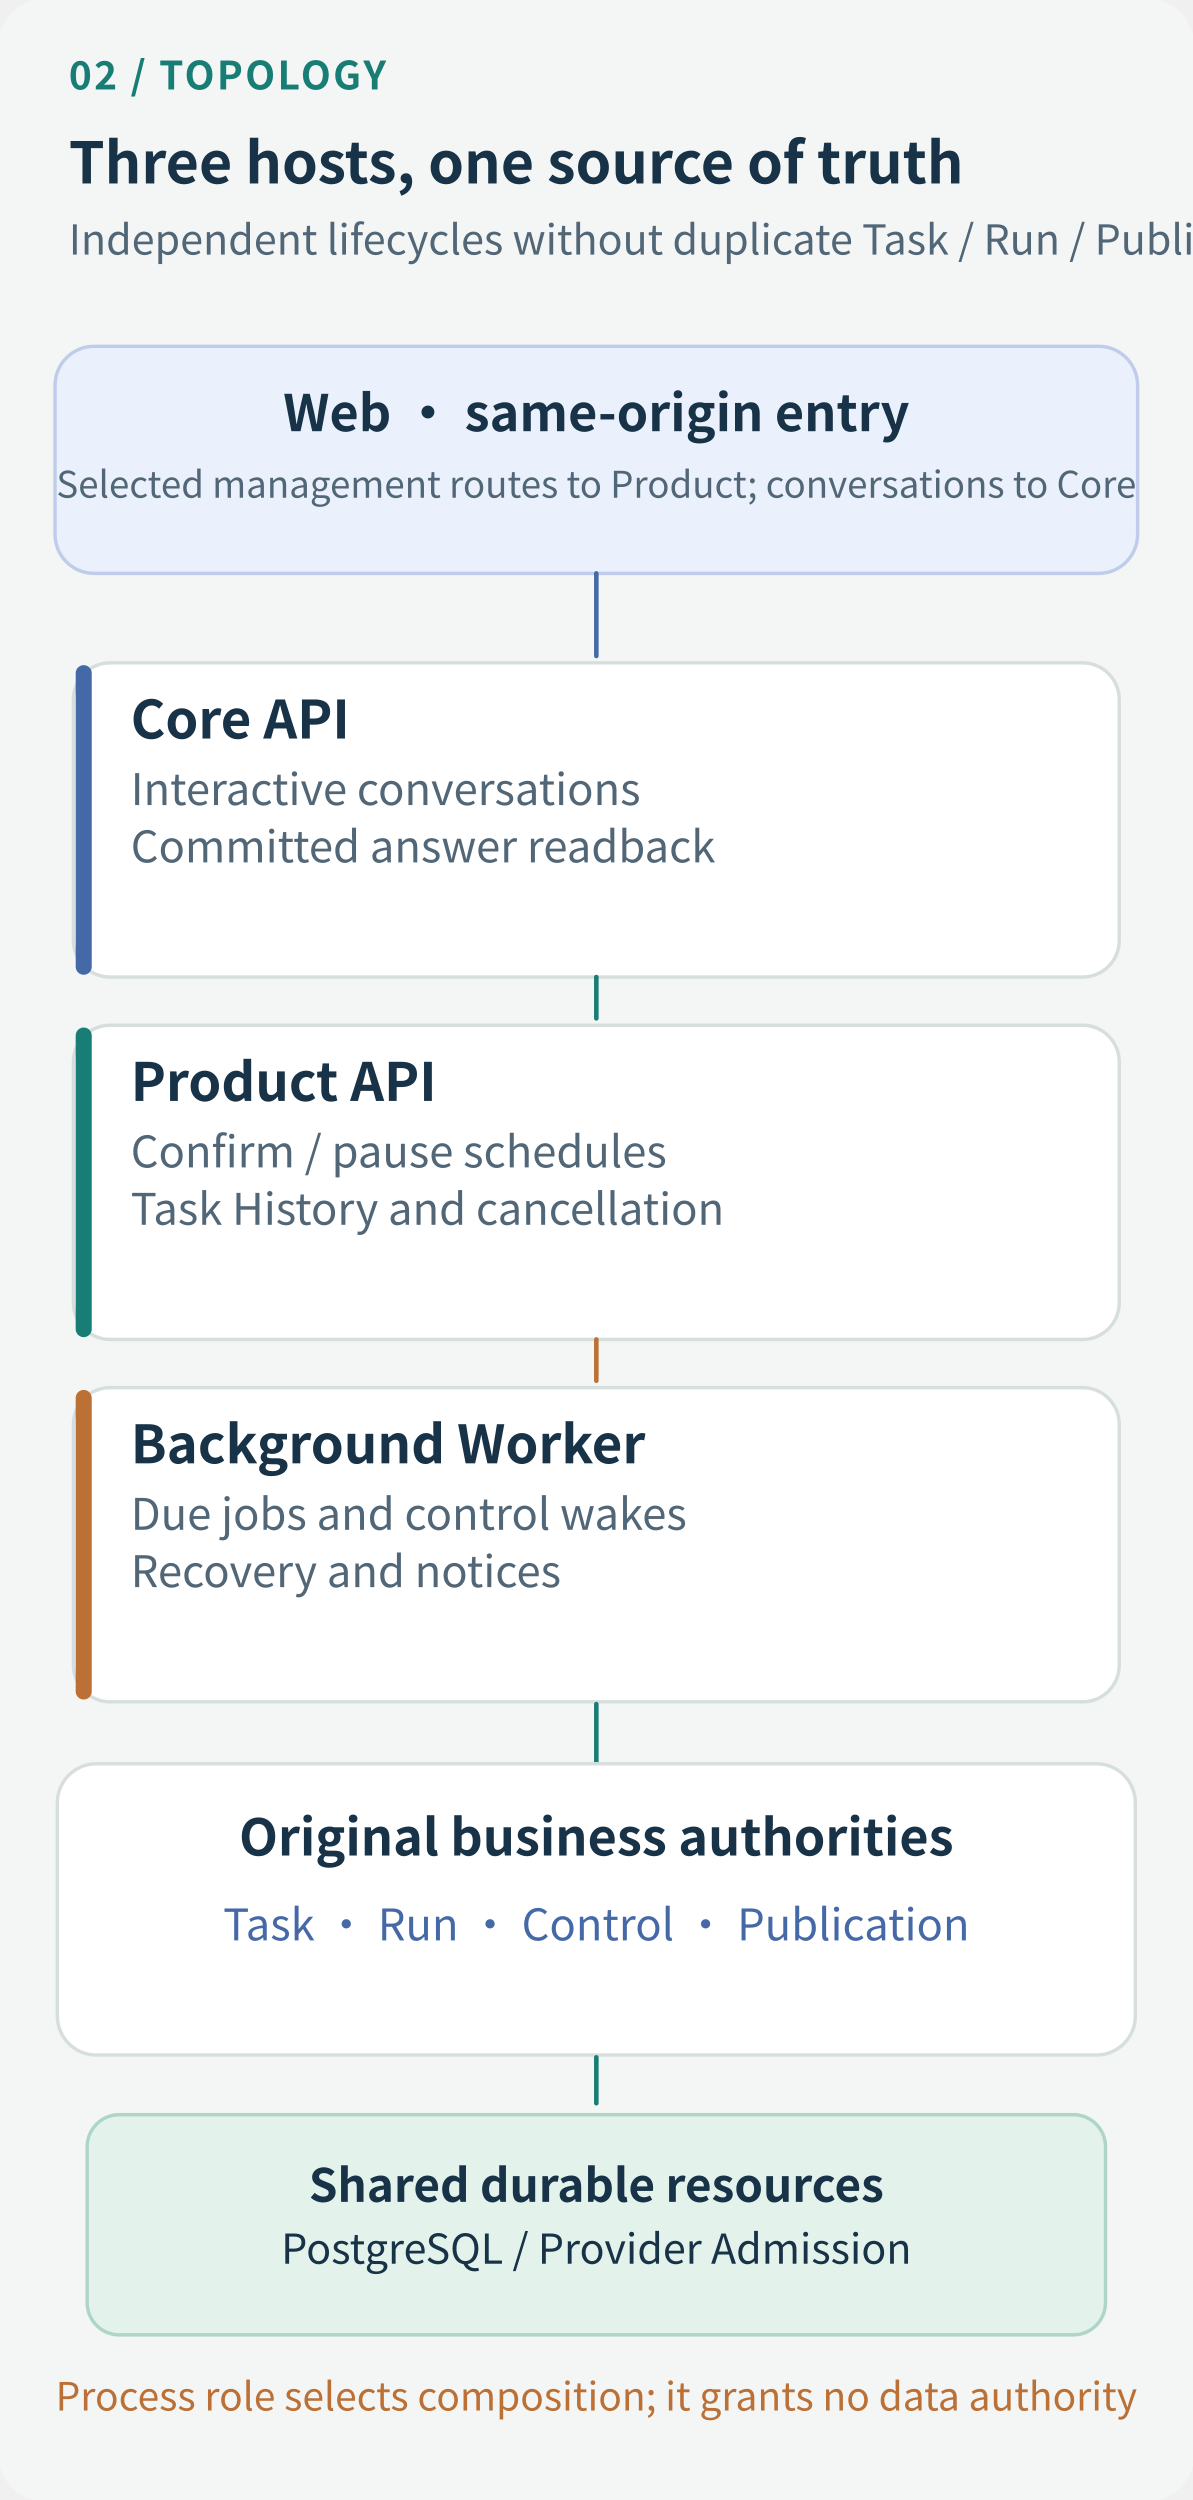
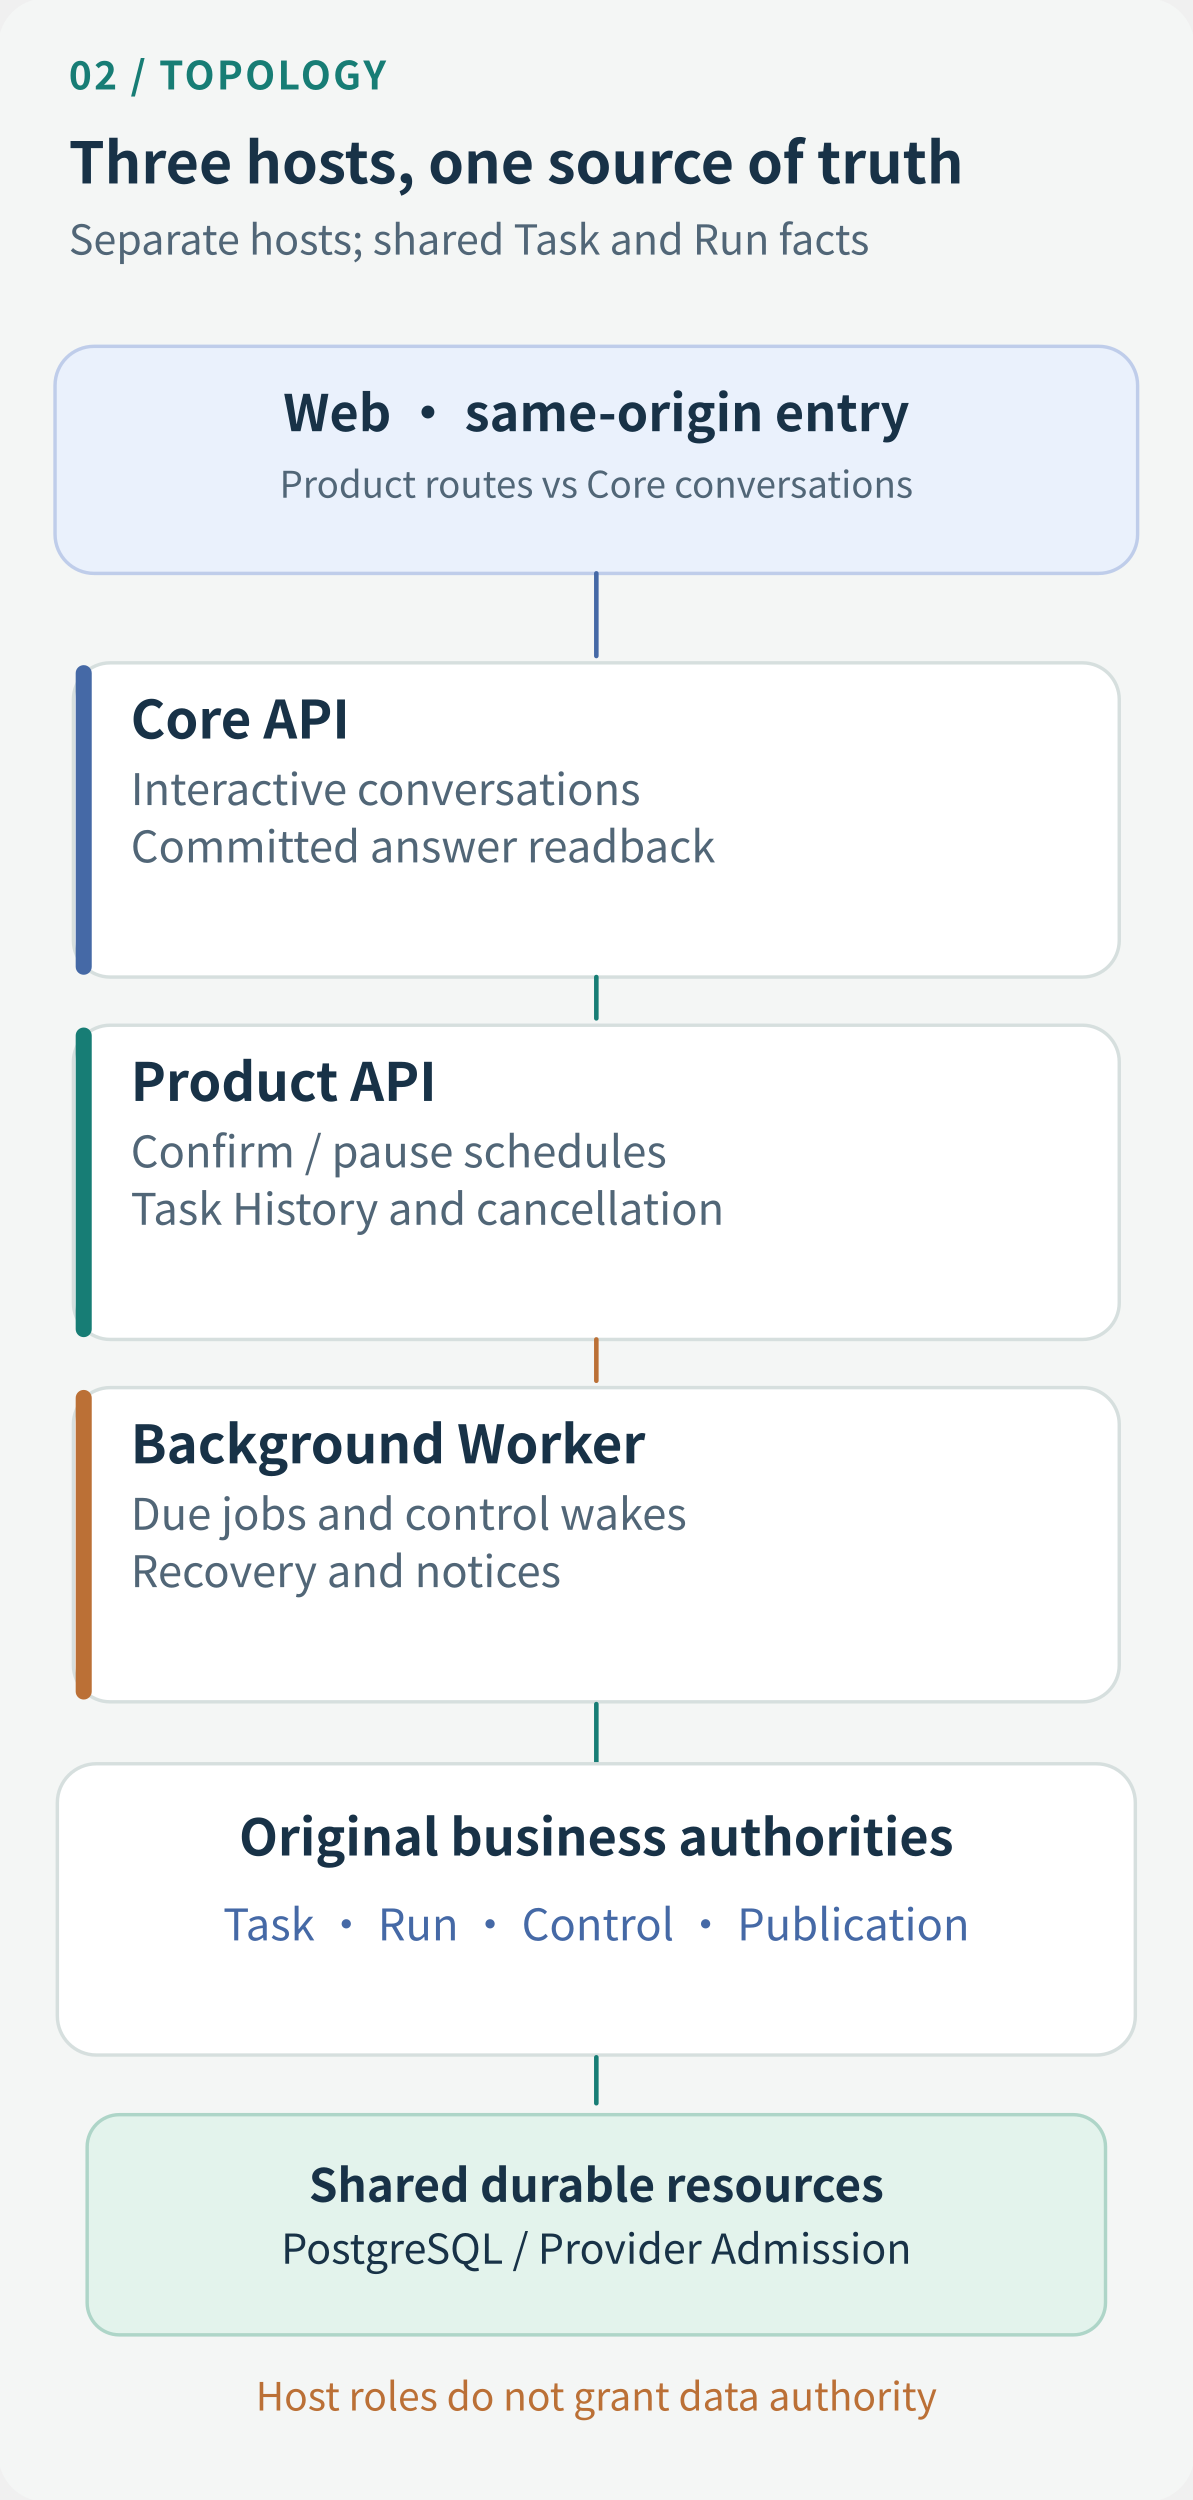
<svg xmlns="http://www.w3.org/2000/svg" width="520" height="1090" viewBox="0 0 520 1090" role="img" aria-labelledby="title desc" lang="en">
  <style>text{font-family:"Noto Sans CJK SC","Noto Sans","PingFang SC","Microsoft YaHei",Arial,sans-serif}</style>
  <rect x="0" y="0" width="520" height="1090" rx="20" fill="#F4F6F5" stroke="#F4F6F5" stroke-width="1.5" />
  <text x="30" y="39" font-size="17" font-weight="700" fill="#177D75" text-anchor="start" letter-spacing="1">02 / TOPOLOGY</text>
  <text x="30" y="80" font-size="25" font-weight="700" fill="#183247" text-anchor="start" letter-spacing="0">Three hosts, one source of truth</text>
-   <text x="30" y="111" font-size="18" font-weight="400" fill="#516677" text-anchor="start" letter-spacing="0">Independent lifecycles without duplicate Task / Run / Publication owners</text>
+   <text x="30" y="111" font-size="18" font-weight="400" fill="#516677" text-anchor="start" letter-spacing="0">Separate hosts; shared Task and Run facts</text>
  <rect x="24" y="151" width="472" height="99" rx="17" fill="#EAF1FC" stroke="#BFCDEA" stroke-width="1.5" />
  <text x="260" y="188" font-size="22" font-weight="700" fill="#183247" text-anchor="middle" letter-spacing="0">Web · same-origin entry</text>
-   <text x="260" y="217" font-size="16" font-weight="400" fill="#516677" text-anchor="middle" letter-spacing="0">Selected management routes to Product; conversations to Core</text>
+   <text x="260" y="217" font-size="16" font-weight="400" fill="#516677" text-anchor="middle" letter-spacing="0">Product routes vs Core conversations</text>
  <path d="M260 250 V286" fill="none" stroke="#4569A6" stroke-width="2" stroke-linecap="round" stroke-linejoin="round" />
  <rect x="32" y="289" width="456" height="137" rx="16" fill="#FFFFFF" stroke="#D6DFDE" stroke-width="1.5" />
  <rect x="33" y="290" width="7" height="135" rx="3.5" fill="#4569A6" />
  <text x="57" y="322" font-size="23" font-weight="700" fill="#183247" text-anchor="start" letter-spacing="0">Core API</text>
  <text x="57" y="351" font-size="19" font-weight="400" fill="#516677" text-anchor="start" letter-spacing="0">Interactive conversations</text>
  <text x="57" y="376" font-size="19" font-weight="400" fill="#516677" text-anchor="start" letter-spacing="0">Committed answer readback</text>
  <path d="M260 426 V444" fill="none" stroke="#177D75" stroke-width="2" stroke-linecap="round" stroke-linejoin="round" />
  <rect x="32" y="447" width="456" height="137" rx="16" fill="#FFFFFF" stroke="#D6DFDE" stroke-width="1.5" />
  <rect x="33" y="448" width="7" height="135" rx="3.5" fill="#177D75" />
  <text x="57" y="480" font-size="23" font-weight="700" fill="#183247" text-anchor="start" letter-spacing="0">Product API</text>
  <text x="57" y="509" font-size="19" font-weight="400" fill="#516677" text-anchor="start" letter-spacing="0">Confirm / pause schedules</text>
  <text x="57" y="534" font-size="19" font-weight="400" fill="#516677" text-anchor="start" letter-spacing="0">Task History and cancellation</text>
  <path d="M260 584 V602" fill="none" stroke="#BB7036" stroke-width="2" stroke-linecap="round" stroke-linejoin="round" />
  <rect x="32" y="605" width="456" height="137" rx="16" fill="#FFFFFF" stroke="#D6DFDE" stroke-width="1.5" />
  <rect x="33" y="606" width="7" height="135" rx="3.5" fill="#BB7036" />
  <text x="57" y="638" font-size="23" font-weight="700" fill="#183247" text-anchor="start" letter-spacing="0">Background Worker</text>
  <text x="57" y="667" font-size="19" font-weight="400" fill="#516677" text-anchor="start" letter-spacing="0">Due jobs and control wakes</text>
  <text x="57" y="692" font-size="19" font-weight="400" fill="#516677" text-anchor="start" letter-spacing="0">Recovery and notices</text>
  <path d="M260 743 V769" fill="none" stroke="#177D75" stroke-width="2" stroke-linecap="round" stroke-linejoin="round" />
  <rect x="25" y="769" width="470" height="127" rx="17" fill="#FFFFFF" stroke="#D6DFDE" stroke-width="1.5" />
  <text x="260" y="809" font-size="22" font-weight="700" fill="#183247" text-anchor="middle" letter-spacing="0">Original business authorities</text>
  <text x="260" y="846" font-size="19" font-weight="400" fill="#4569A6" text-anchor="middle" letter-spacing="0">Task · Run · Control · Publication</text>
  <path d="M260 897 V917" fill="none" stroke="#177D75" stroke-width="2" stroke-linecap="round" stroke-linejoin="round" />
  <rect x="38" y="922" width="444" height="96" rx="14" fill="#E3F3EC" stroke="#AED5C8" stroke-width="1.5" />
  <text x="260" y="960" font-size="20" font-weight="700" fill="#183247" text-anchor="middle" letter-spacing="0">Shared durable resources</text>
  <text x="260" y="987" font-size="18" font-weight="400" fill="#183247" text-anchor="middle" letter-spacing="0">PostgreSQL / Provider Admission</text>
-   <text x="260" y="1051" font-size="17" font-weight="400" fill="#BB7036" text-anchor="middle" letter-spacing="0">Process role selects composition; it grants no data authority</text>
+   <text x="260" y="1051" font-size="17" font-weight="400" fill="#BB7036" text-anchor="middle" letter-spacing="0">Host roles do not grant data authority</text>
</svg>
